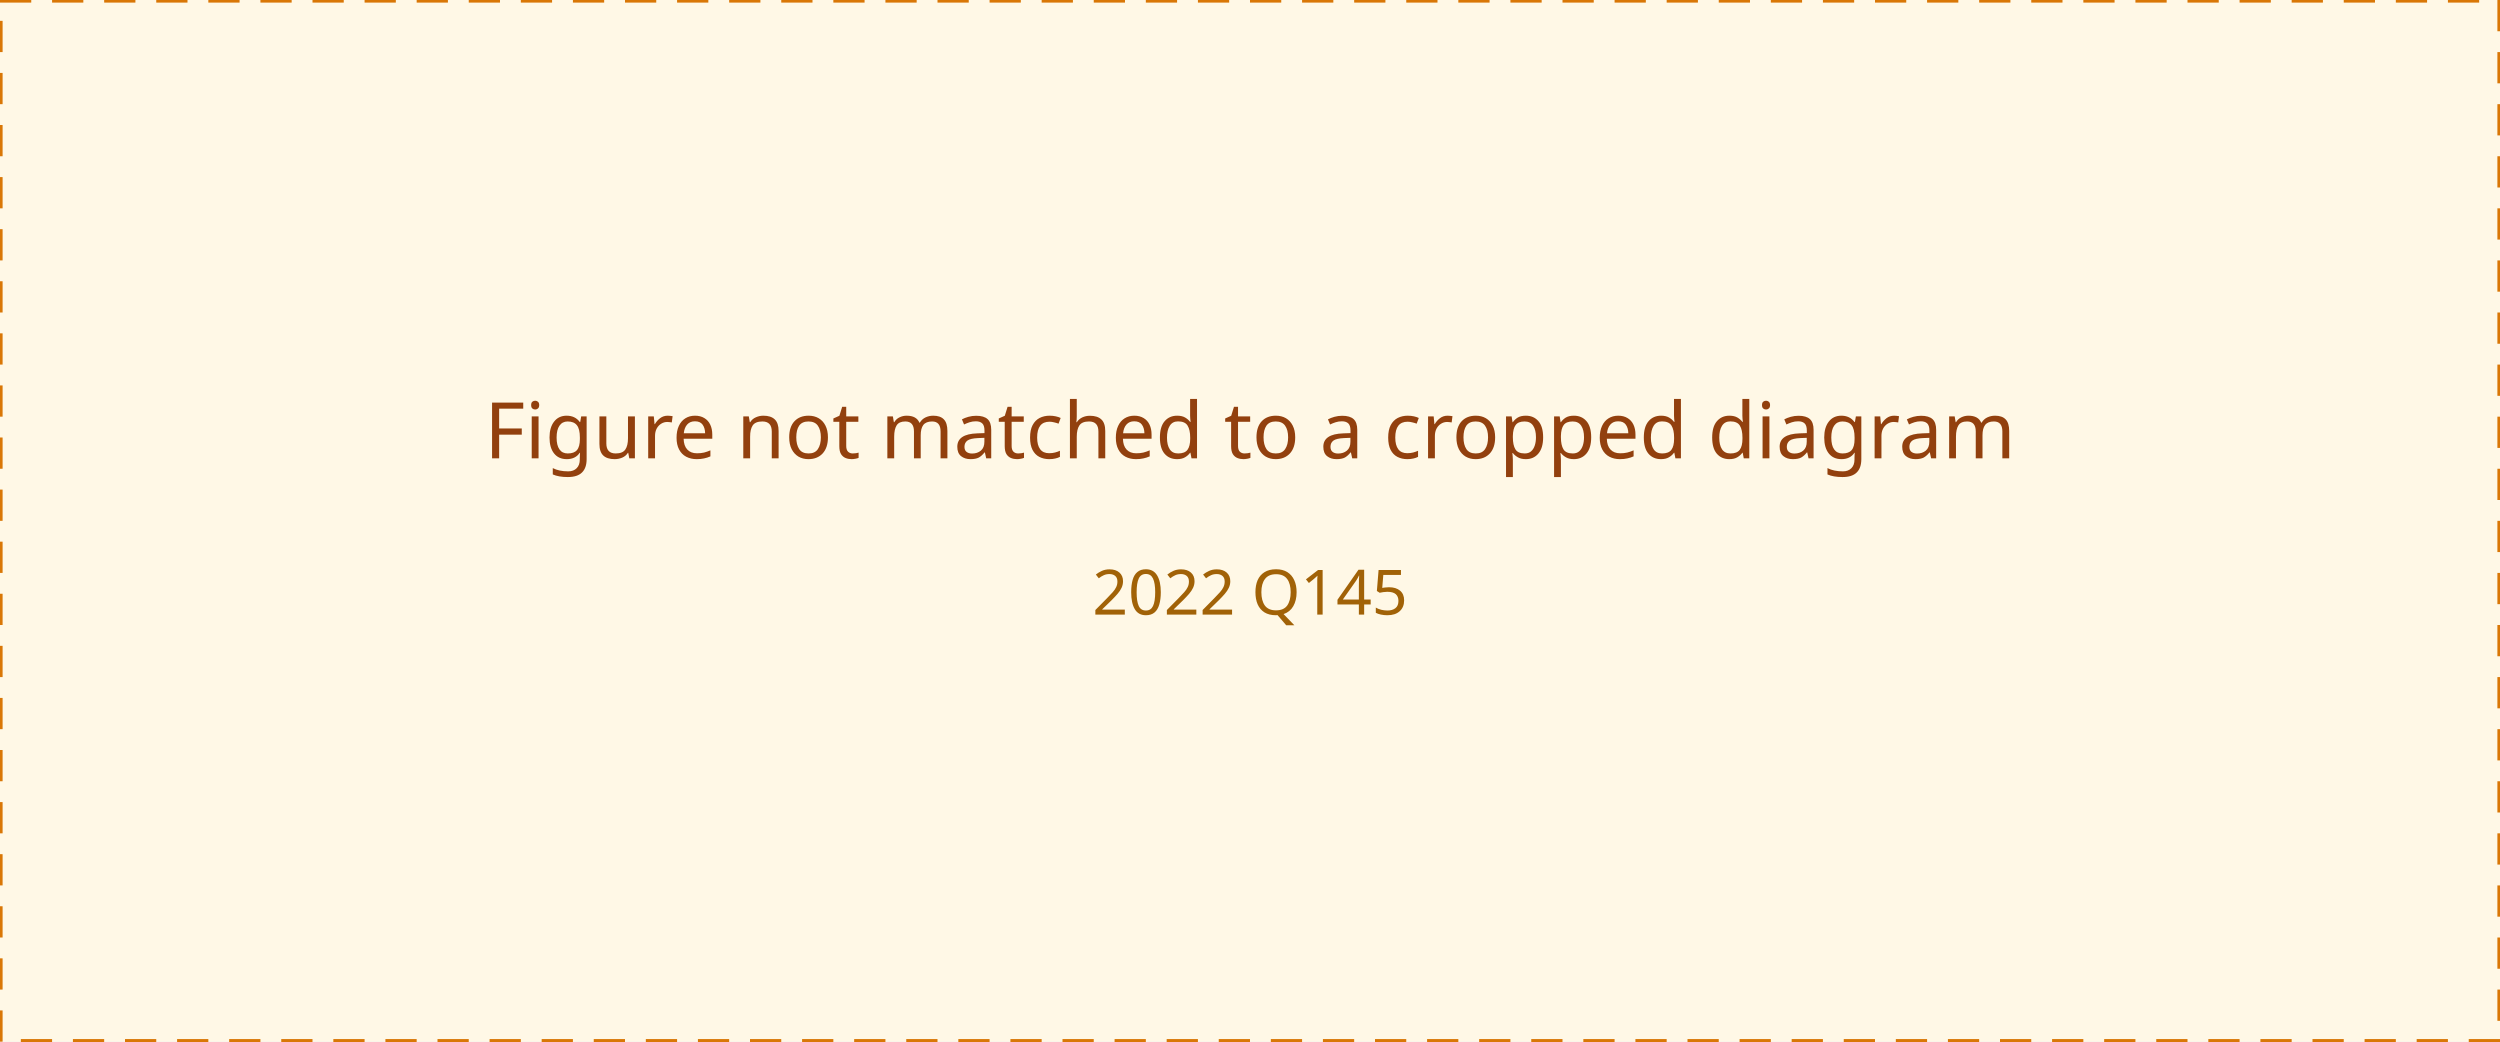
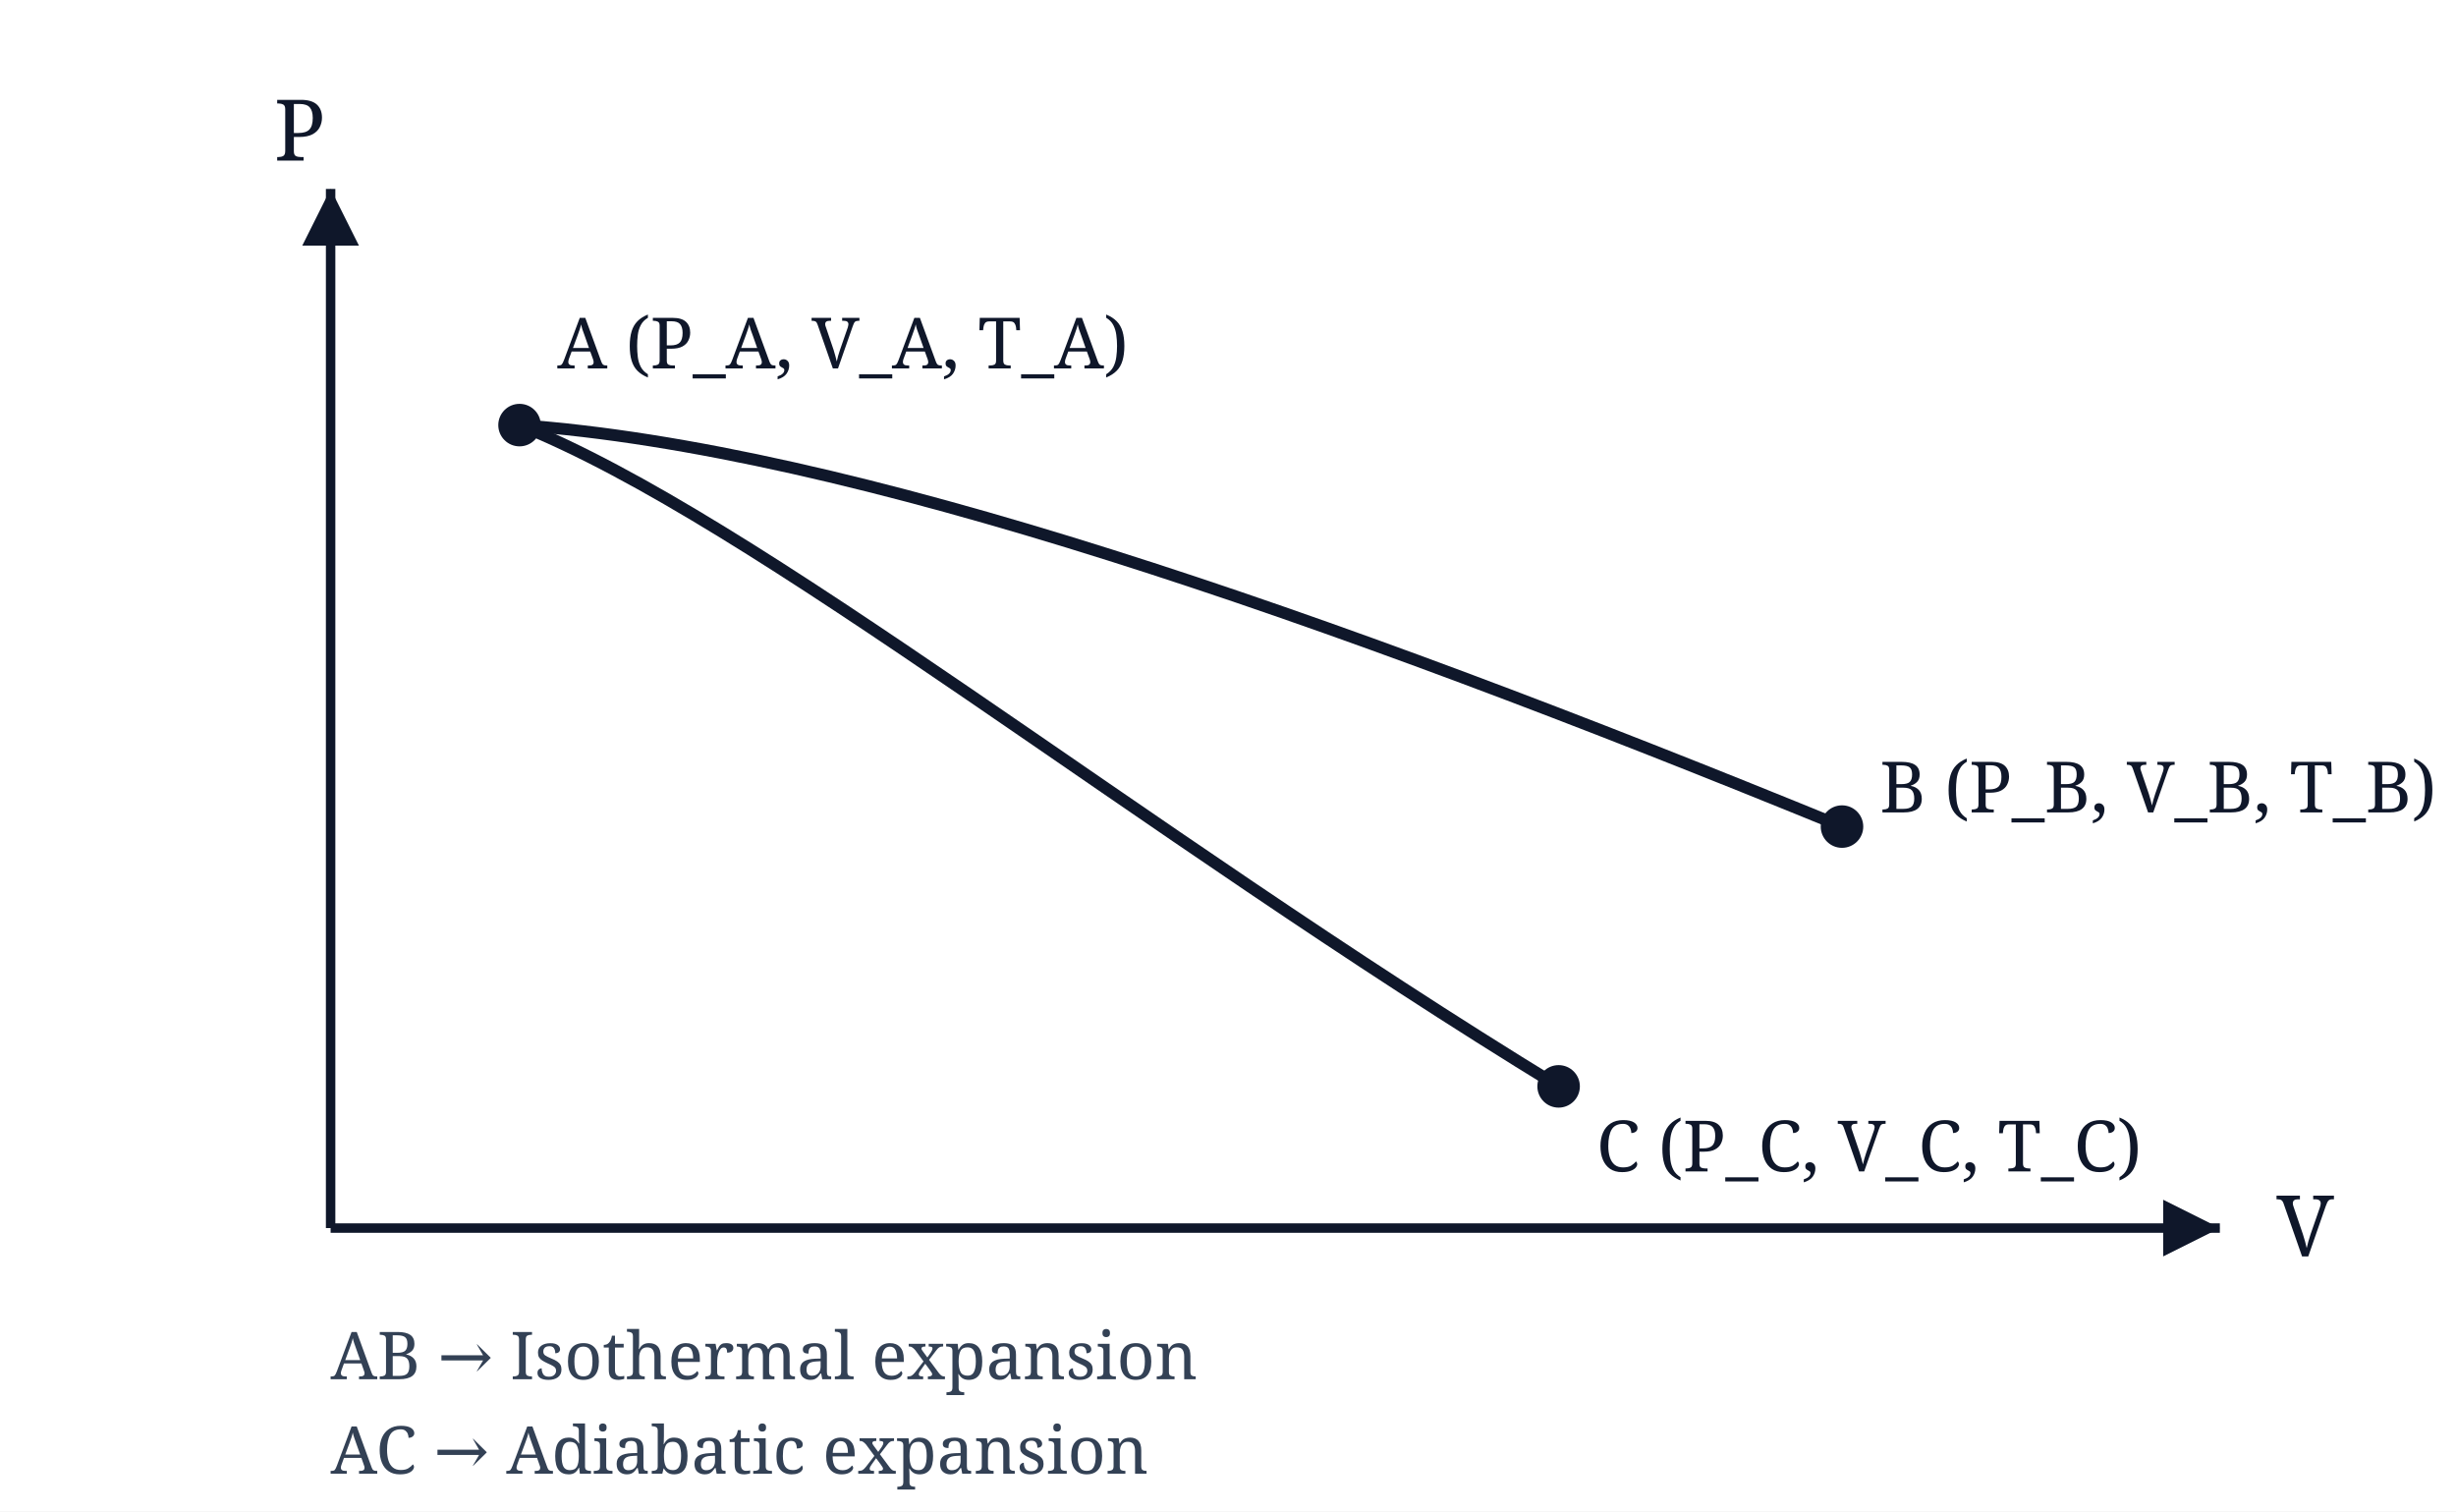
- <svg xmlns="http://www.w3.org/2000/svg" viewBox="0 0 480 200" role="img">
-   <rect width="480" height="200" fill="#fff8e6" stroke="#d97706" stroke-dasharray="6 4" />
-   <text x="240" y="88" text-anchor="middle" font-family="sans-serif" font-size="15" fill="#92400e">Figure not matched to a cropped diagram</text>
-   <text x="240" y="118" text-anchor="middle" font-family="sans-serif" font-size="12" fill="#a16207">2022 Q145</text>
+ <svg xmlns="http://www.w3.org/2000/svg" viewBox="0 0 520 320" role="img" aria-label="P-V diagram: isothermal AB and adiabatic AC">
+   <rect width="520" height="320" fill="#ffffff" />
+   <line x1="70" y1="260" x2="470" y2="260" stroke="#0f172a" stroke-width="2" />
+   <line x1="70" y1="260" x2="70" y2="40" stroke="#0f172a" stroke-width="2" />
+   <polygon points="470,260 458,254 458,266" fill="#0f172a" />
+   <polygon points="70,40 64,52 76,52" fill="#0f172a" />
+   <text x="482" y="266" font-family="Georgia, serif" font-size="18" fill="#0f172a">V</text>
+   <text x="58" y="34" font-family="Georgia, serif" font-size="18" fill="#0f172a">P</text>
+   <path d="M 110 90 C 180 95, 280 130, 390 175" fill="none" stroke="#0f172a" stroke-width="2.5" />
+   <path d="M 110 90 C 160 110, 240 175, 330 230" fill="none" stroke="#0f172a" stroke-width="2.5" />
+   <circle cx="110" cy="90" r="4.5" fill="#0f172a" />
+   <circle cx="390" cy="175" r="4.5" fill="#0f172a" />
+   <circle cx="330" cy="230" r="4.5" fill="#0f172a" />
+   <text x="118" y="78" font-family="Georgia, serif" font-size="15" fill="#0f172a">A (P_A, V_A, T_A)</text>
+   <text x="398" y="172" font-family="Georgia, serif" font-size="15" fill="#0f172a">B (P_B, V_B, T_B)</text>
+   <text x="338" y="248" font-family="Georgia, serif" font-size="15" fill="#0f172a">C (P_C, V_C, T_C)</text>
+   <text x="70" y="292" font-family="Georgia, serif" font-size="14" fill="#334155">AB → Isothermal expansion</text>
+   <text x="70" y="312" font-family="Georgia, serif" font-size="14" fill="#334155">AC → Adiabatic expansion</text>
</svg>
